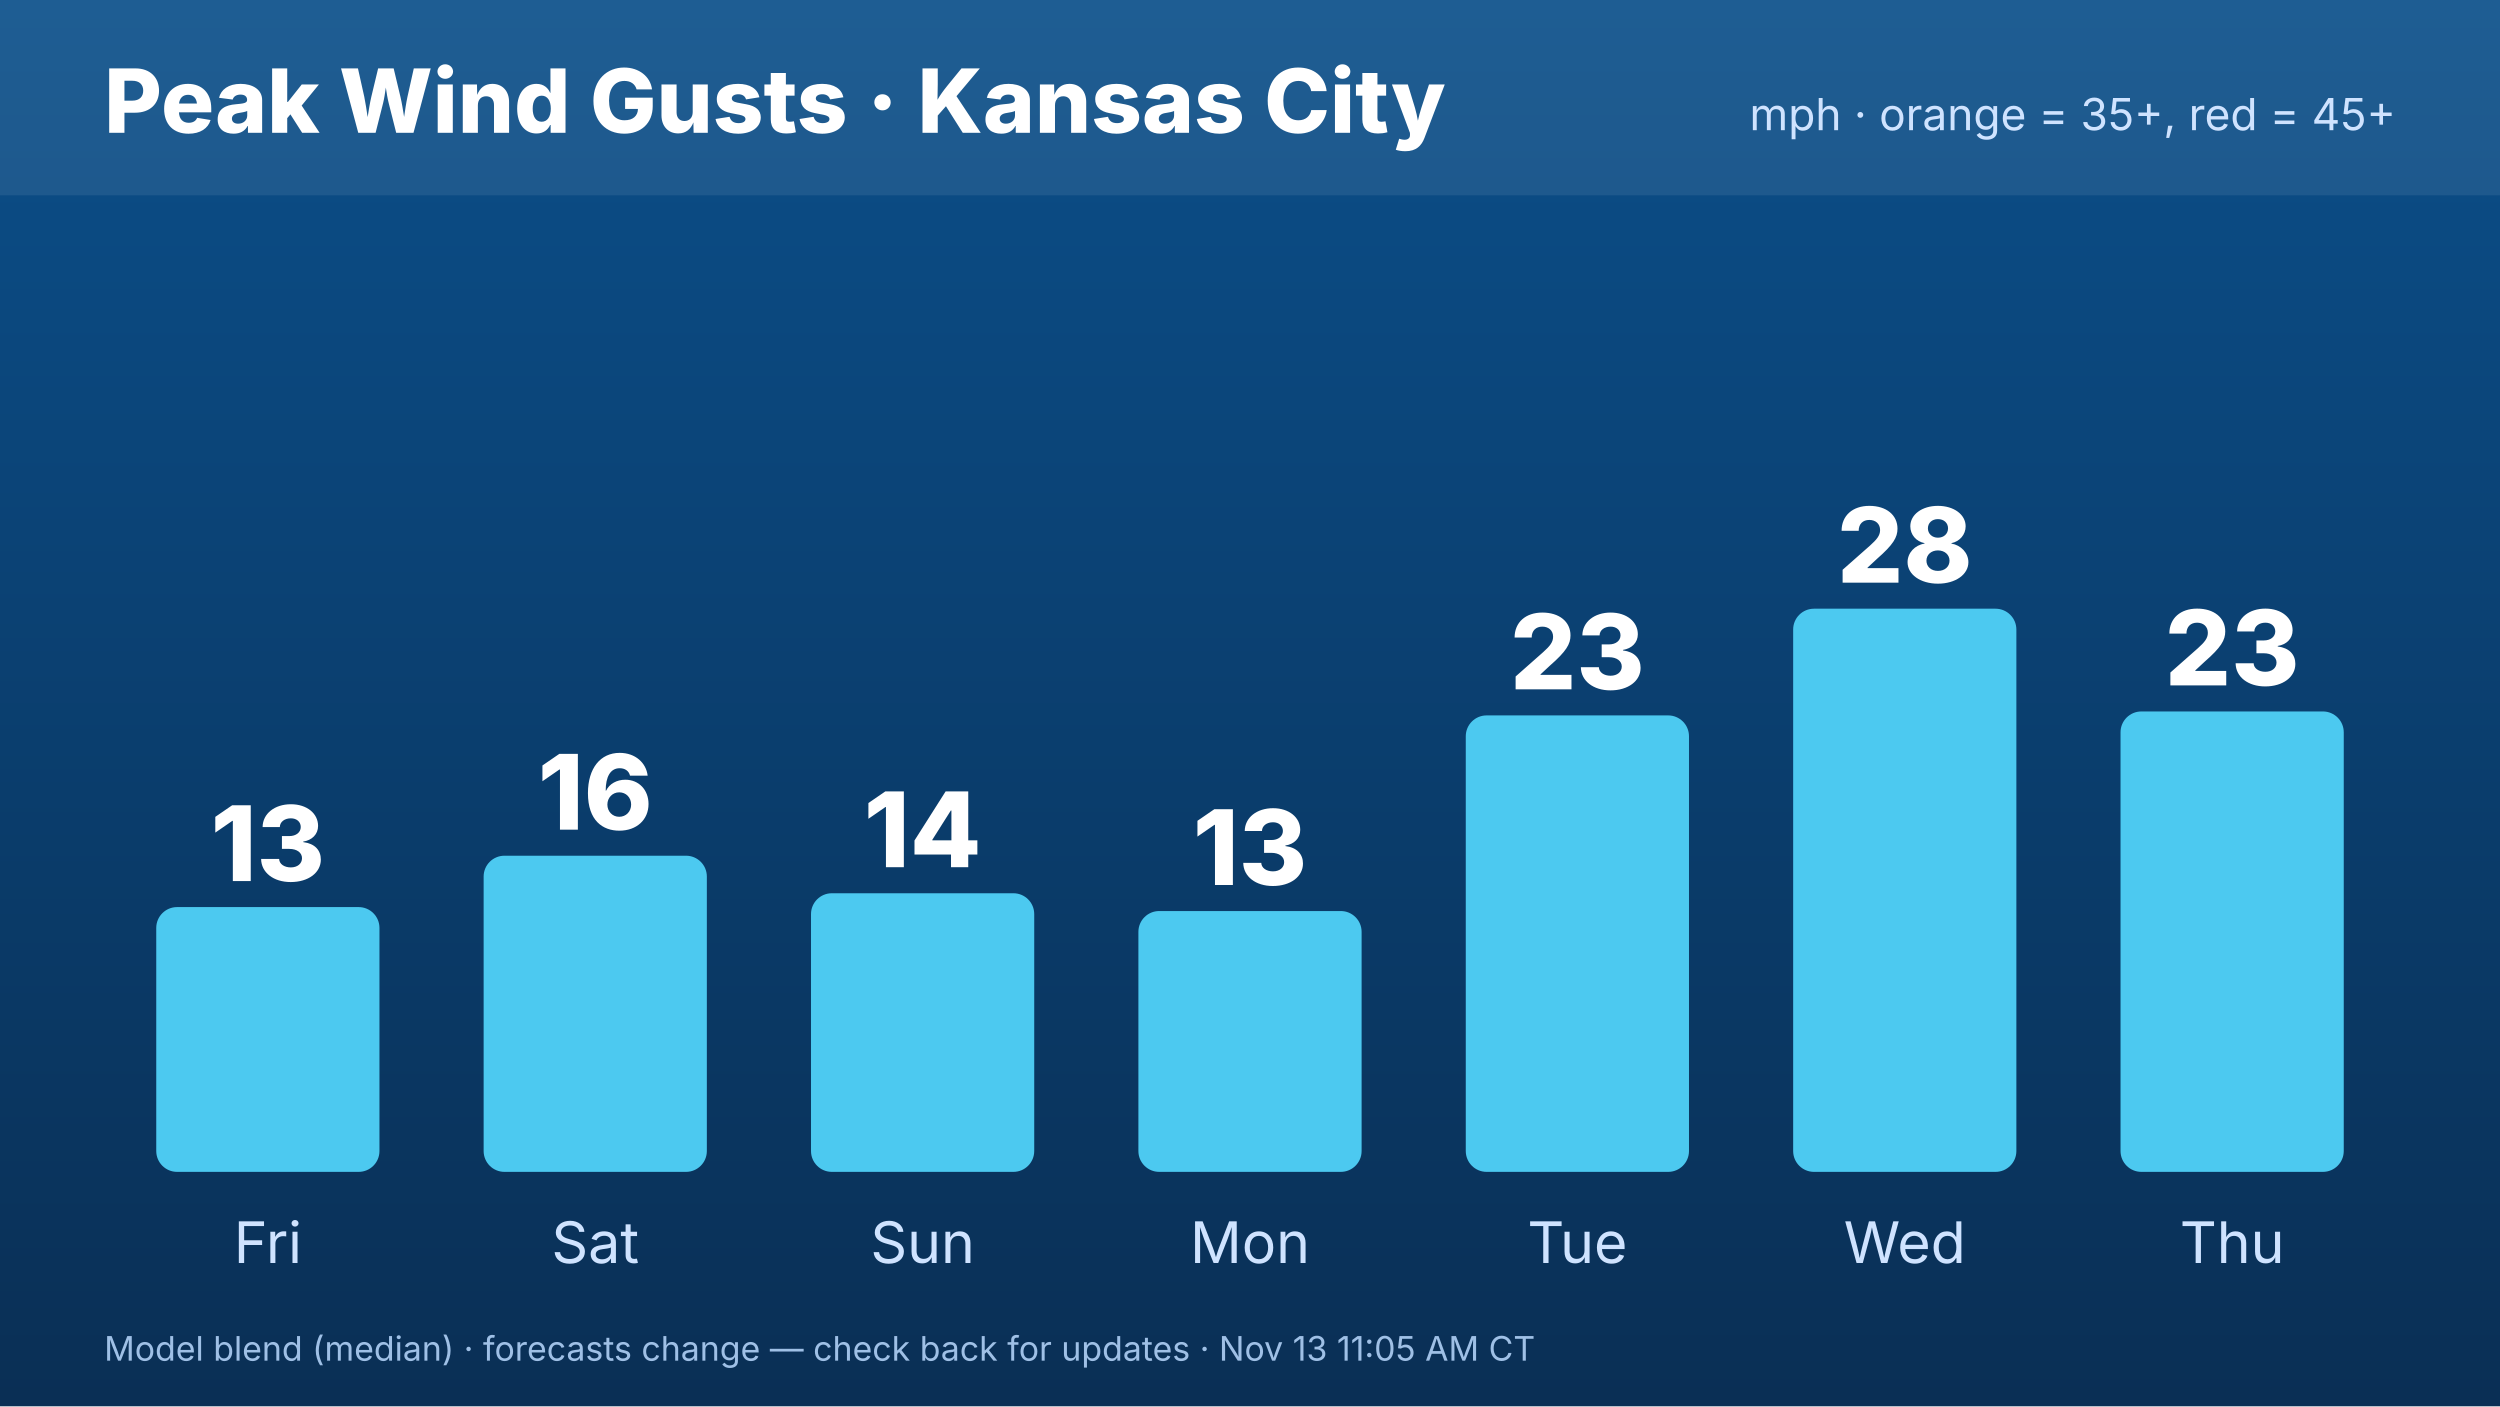
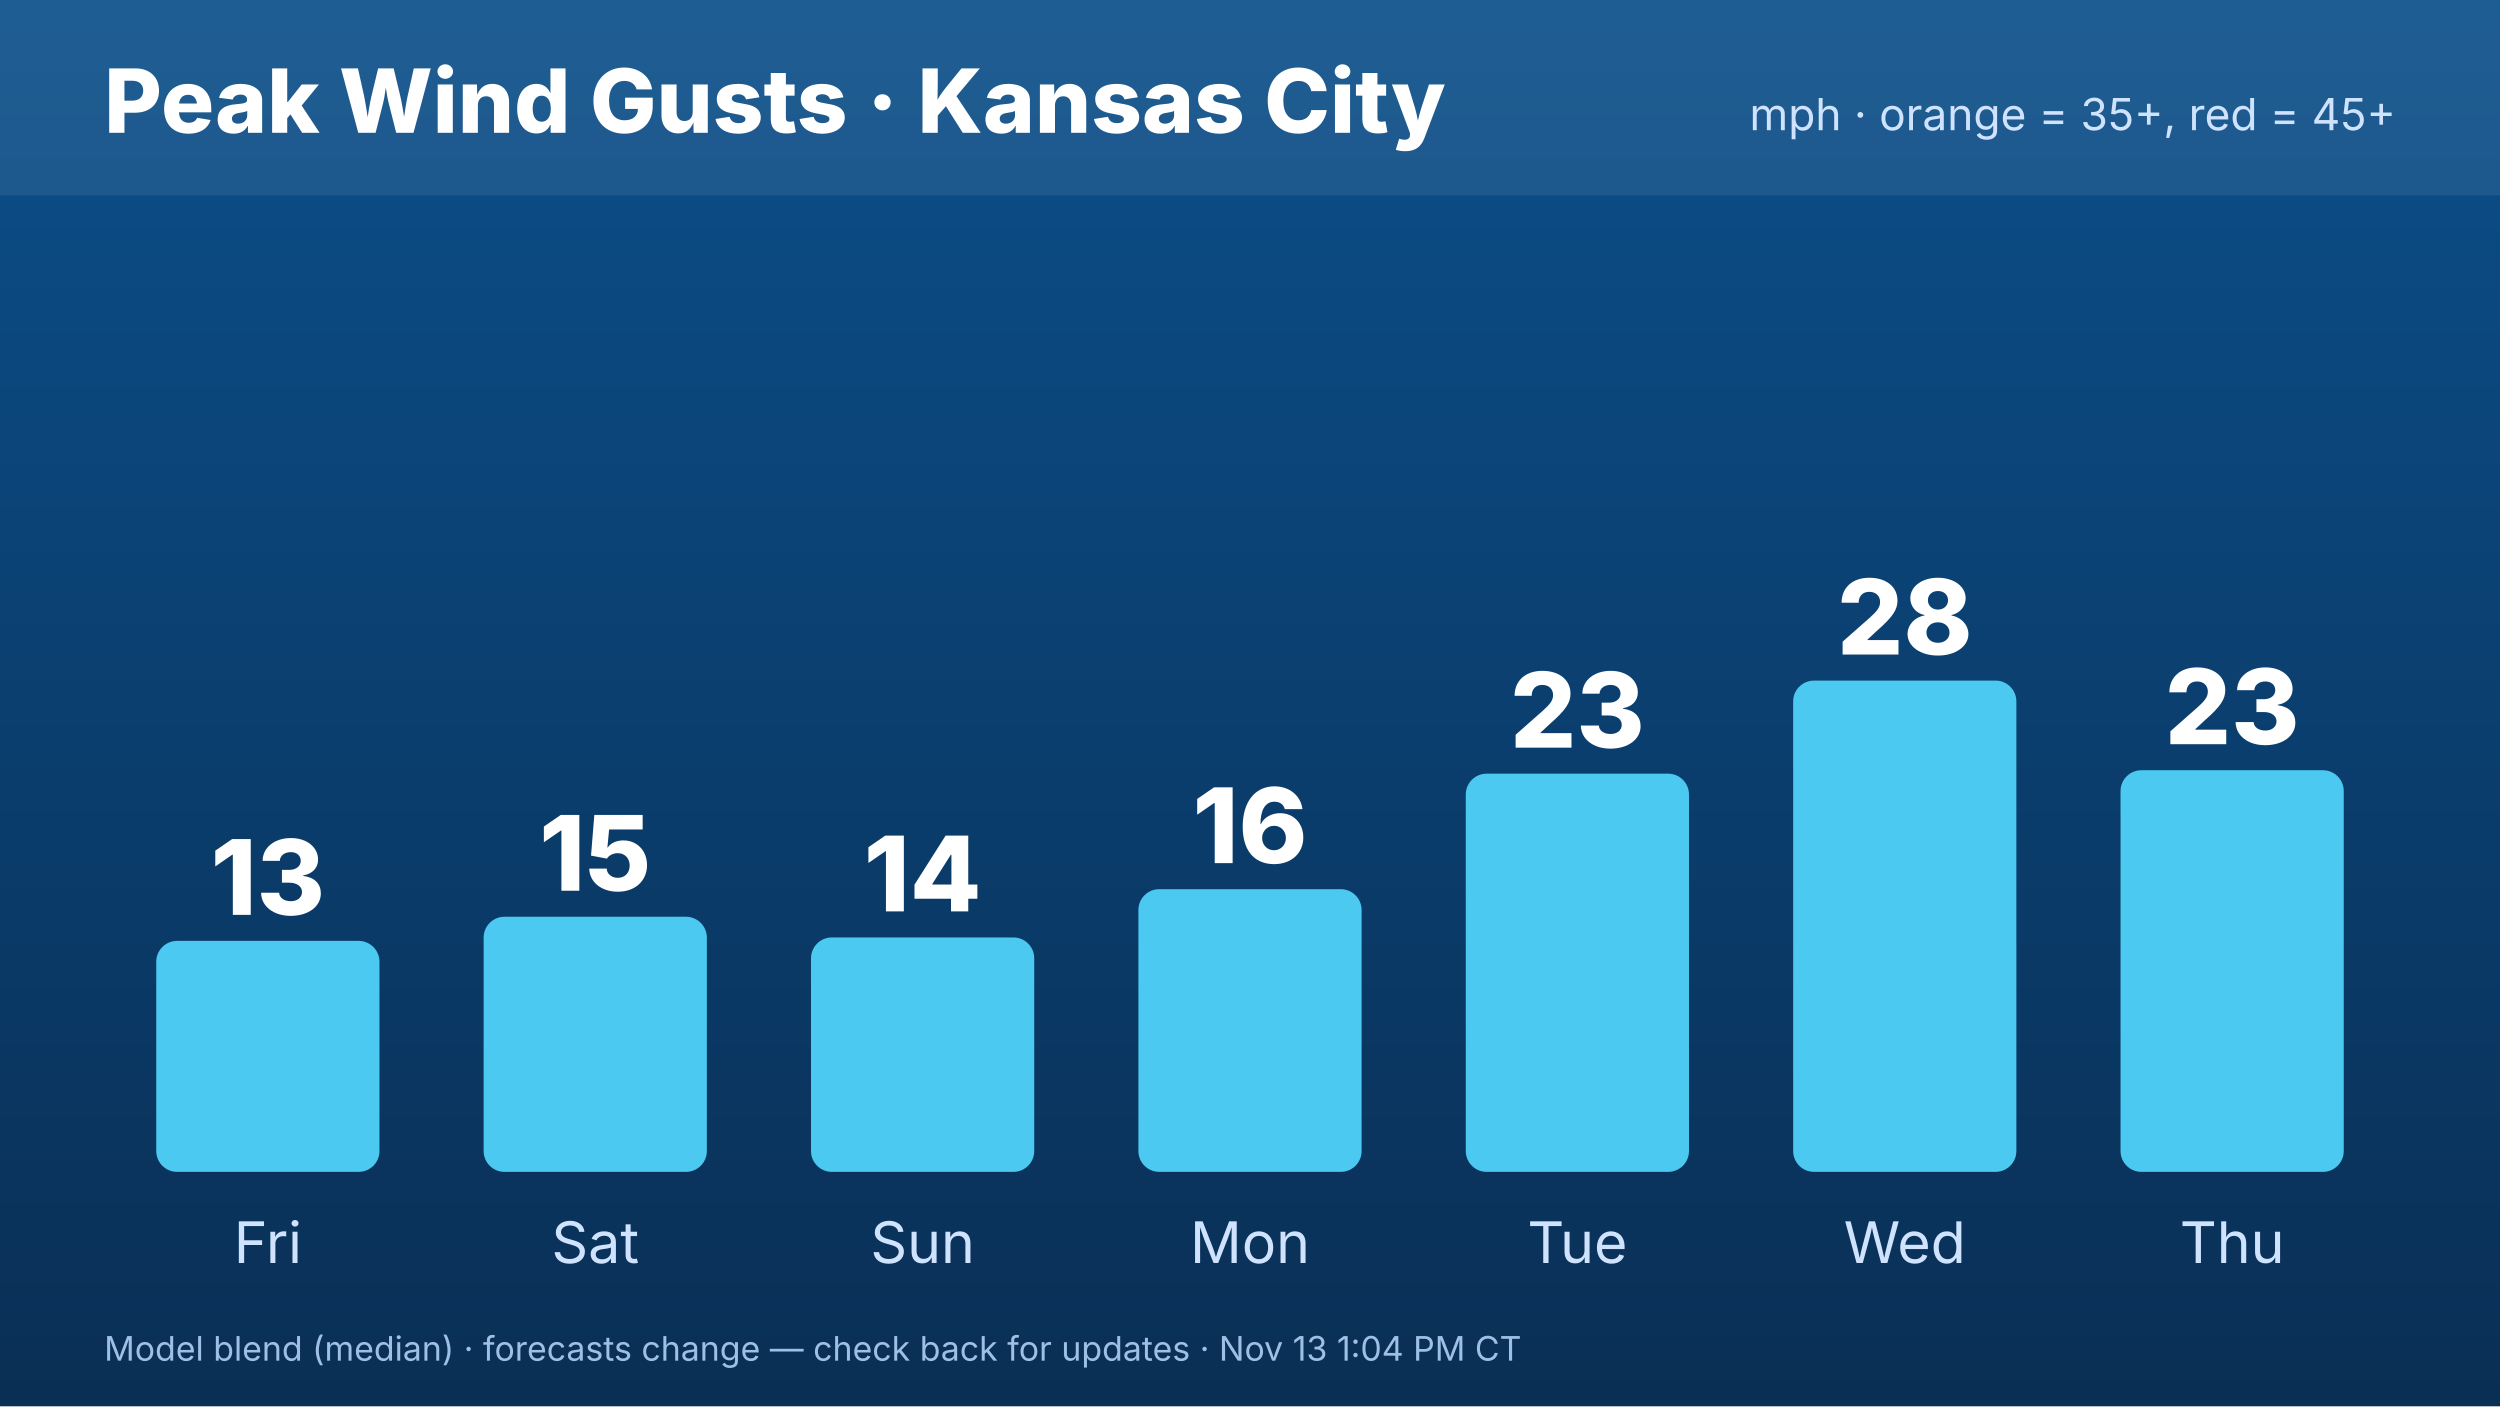
<svg xmlns="http://www.w3.org/2000/svg" width="1920" height="1080" viewBox="0 0 1920 1080" font-family="Inter,Helvetica,Arial,sans-serif">
  <defs>
    <linearGradient id="bg" x1="0" y1="0" x2="0" y2="1">
      <stop offset="0" stop-color="#0b4f8a" />
      <stop offset="1" stop-color="#0a2f55" />
    </linearGradient>
  </defs>
  <rect width="1920" height="1080" fill="url(#bg)" />
  <rect x="0" y="0" width="1920" height="150" fill="#ffffff" opacity=".08" />
  <text x="80" y="102" font-size="68" font-weight="800" fill="#fff">Peak Wind Gusts · Kansas City</text>
  <text x="1840" y="100" font-size="34" fill="#cfe3ff" text-anchor="end">mph · orange = 35+, red = 45+</text>
-   <rect x="120.0" y="696.64" width="171.429" height="203.36" rx="16" fill="#4cc9f0" />
-   <text x="205.714" y="676.64" font-size="80" font-weight="800" fill="#fff" text-anchor="middle">13</text>
+   <rect x="120.0" y="722.6" width="171.429" height="177.4" rx="16" fill="#4cc9f0" />
+   <text x="205.714" y="702.6" font-size="80" font-weight="800" fill="#fff" text-anchor="middle">13</text>
  <text x="205.714" y="970" font-size="44" fill="#cfe3ff" text-anchor="middle">Fri</text>
-   <rect x="371.429" y="657.182" width="171.429" height="242.818" rx="16" fill="#4cc9f0" />
-   <text x="457.143" y="637.182" font-size="80" font-weight="800" fill="#fff" text-anchor="middle">16</text>
+   <rect x="371.429" y="704.066" width="171.429" height="195.934" rx="16" fill="#4cc9f0" />
+   <text x="457.143" y="684.066" font-size="80" font-weight="800" fill="#fff" text-anchor="middle">15</text>
  <text x="457.143" y="970" font-size="44" fill="#cfe3ff" text-anchor="middle">Sat</text>
-   <rect x="622.857" y="686.016" width="171.429" height="213.984" rx="16" fill="#4cc9f0" />
-   <text x="708.571" y="666.016" font-size="80" font-weight="800" fill="#fff" text-anchor="middle">14</text>
+   <rect x="622.857" y="719.953" width="171.429" height="180.047" rx="16" fill="#4cc9f0" />
+   <text x="708.571" y="699.953" font-size="80" font-weight="800" fill="#fff" text-anchor="middle">14</text>
  <text x="708.571" y="970" font-size="44" fill="#cfe3ff" text-anchor="middle">Sun</text>
-   <rect x="874.286" y="699.675" width="171.429" height="200.325" rx="16" fill="#4cc9f0" />
-   <text x="960" y="679.675" font-size="80" font-weight="800" fill="#fff" text-anchor="middle">13</text>
+   <rect x="874.286" y="682.884" width="171.429" height="217.116" rx="16" fill="#4cc9f0" />
+   <text x="960" y="662.884" font-size="80" font-weight="800" fill="#fff" text-anchor="middle">16</text>
  <text x="960" y="970" font-size="44" fill="#cfe3ff" text-anchor="middle">Mon</text>
-   <rect x="1125.714" y="549.431" width="171.429" height="350.569" rx="16" fill="#4cc9f0" />
-   <text x="1211.429" y="529.431" font-size="80" font-weight="800" fill="#fff" text-anchor="middle">23</text>
+   <rect x="1125.714" y="594.184" width="171.429" height="305.816" rx="16" fill="#4cc9f0" />
+   <text x="1211.429" y="574.184" font-size="80" font-weight="800" fill="#fff" text-anchor="middle">23</text>
  <text x="1211.429" y="970" font-size="44" fill="#cfe3ff" text-anchor="middle">Tue</text>
-   <rect x="1377.143" y="467.48" width="171.429" height="432.52" rx="16" fill="#4cc9f0" />
-   <text x="1462.857" y="447.48" font-size="80" font-weight="800" fill="#fff" text-anchor="middle">28</text>
+   <rect x="1377.143" y="522.695" width="171.429" height="377.305" rx="16" fill="#4cc9f0" />
+   <text x="1462.857" y="502.695" font-size="80" font-weight="800" fill="#fff" text-anchor="middle">28</text>
  <text x="1462.857" y="970" font-size="44" fill="#cfe3ff" text-anchor="middle">Wed</text>
-   <rect x="1628.571" y="546.396" width="171.429" height="353.604" rx="16" fill="#4cc9f0" />
-   <text x="1714.286" y="526.396" font-size="80" font-weight="800" fill="#fff" text-anchor="middle">23</text>
+   <rect x="1628.571" y="591.537" width="171.429" height="308.463" rx="16" fill="#4cc9f0" />
+   <text x="1714.286" y="571.537" font-size="80" font-weight="800" fill="#fff" text-anchor="middle">23</text>
  <text x="1714.286" y="970" font-size="44" fill="#cfe3ff" text-anchor="middle">Thu</text>
-   <text x="80" y="1045" font-size="26" fill="#9fc0e6">Model blend (median) · forecasts change — check back for updates · Nov 13 11:05 AM CT</text>
+   <text x="80" y="1045" font-size="26" fill="#9fc0e6">Model blend (median) · forecasts change — check back for updates · Nov 13 1:04 PM CT</text>
</svg>
